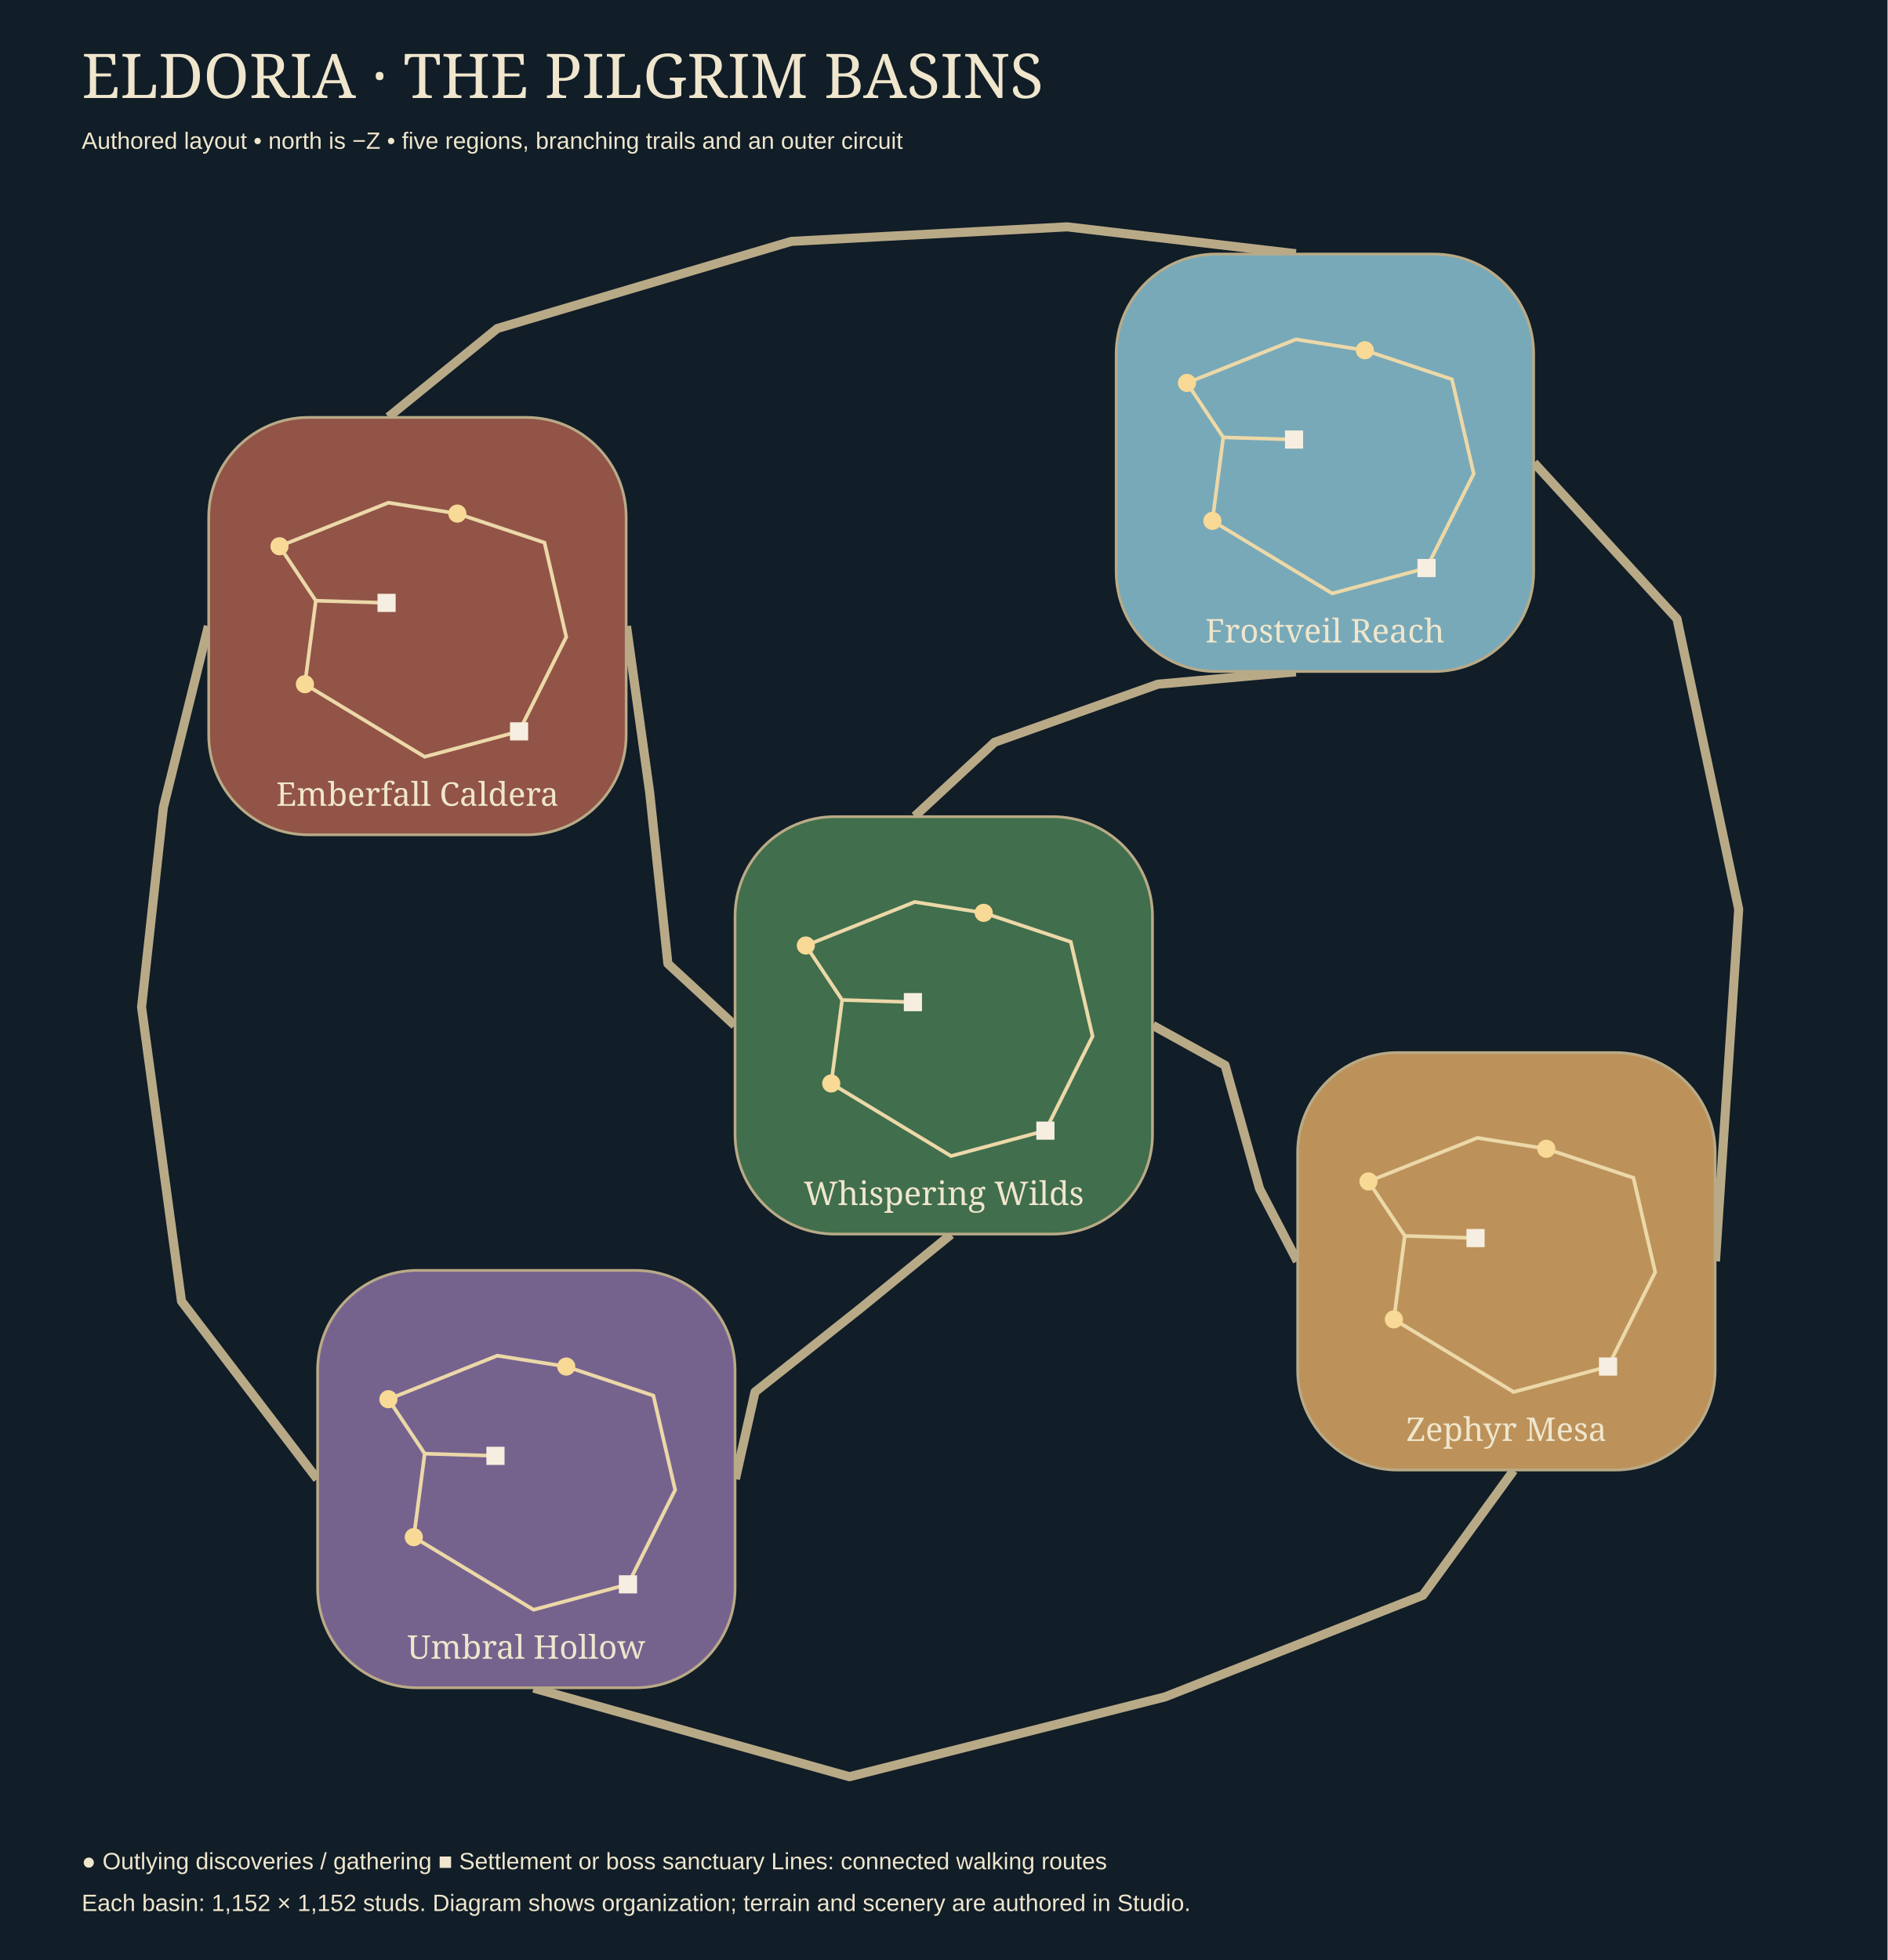
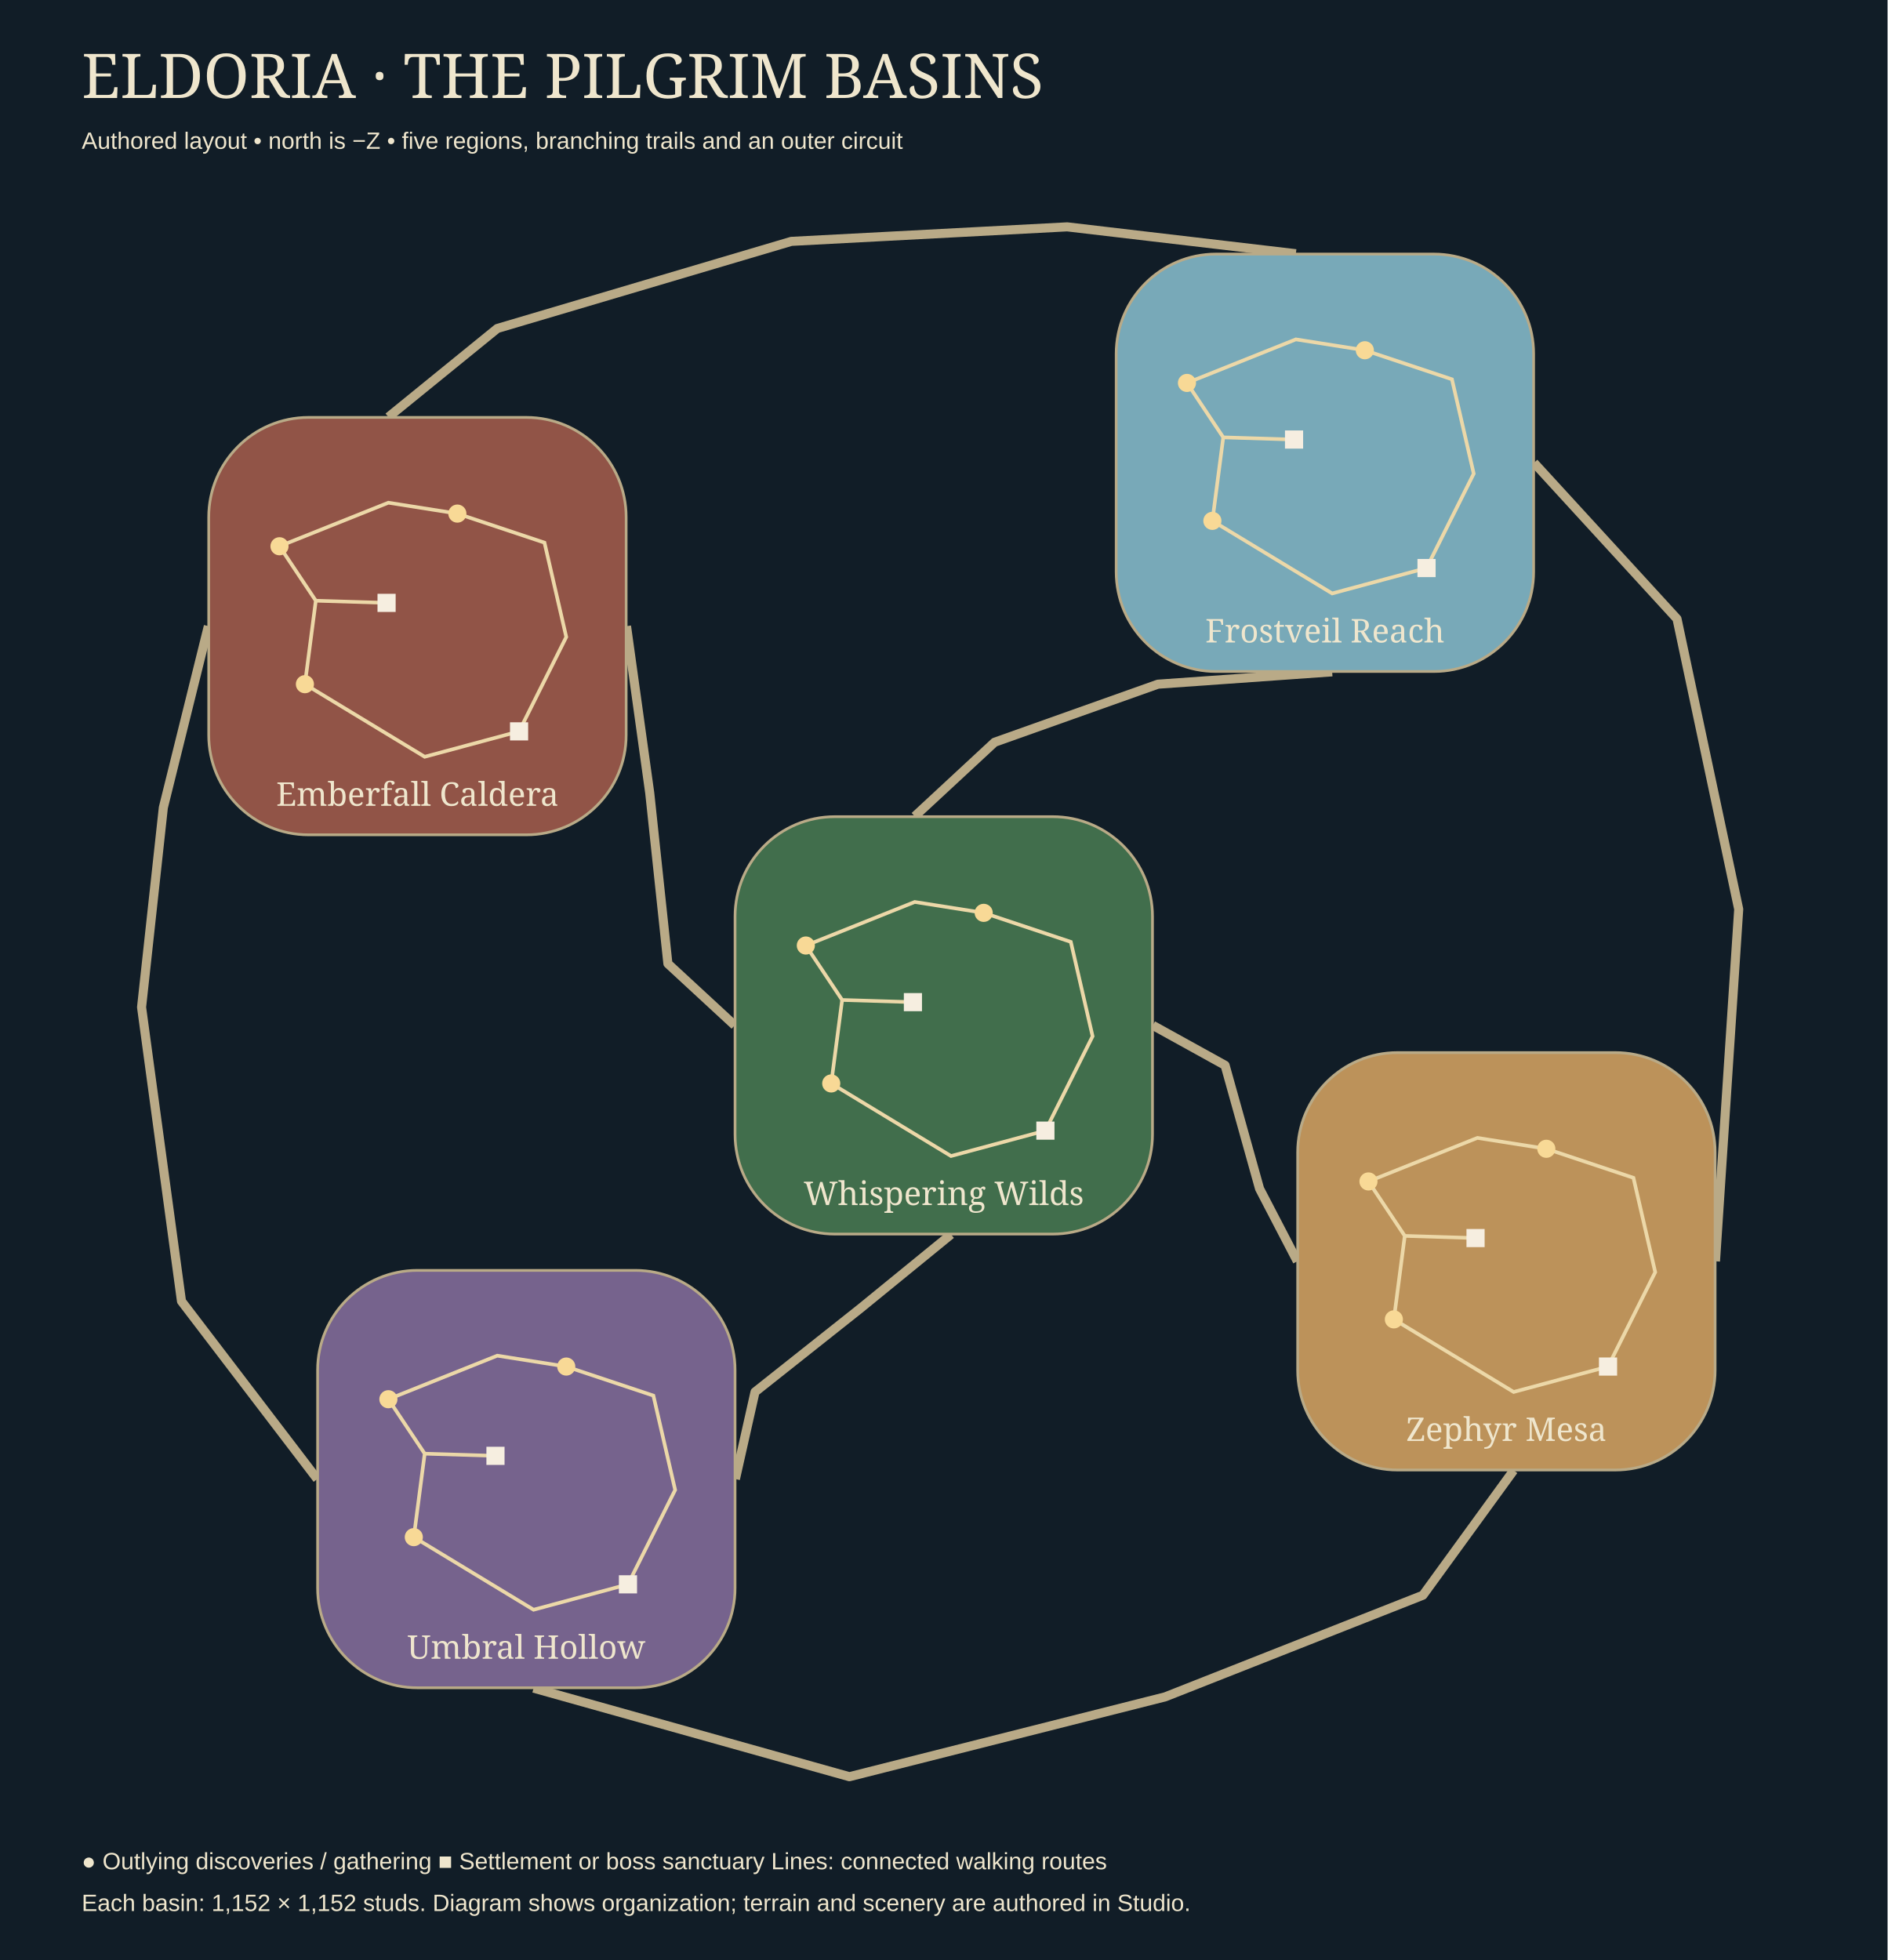
<svg xmlns="http://www.w3.org/2000/svg" width="1040" height="1080" viewBox="0 0 1040 1080">
  <rect width="1040" height="1080" fill="#111d27" />
  <style>text{font-family:Georgia,serif;fill:#efe6cd} .small{font-family:Arial,sans-serif;font-size:13px}</style>
  <text x="45" y="54" font-size="34">ELDORIA · THE PILGRIM BASINS</text>
  <text class="small" x="45" y="82">Authored layout • north is −Z • five regions, branching trails and an outer circuit</text>
  <polyline points="404.8,565.0 368.0,531.0 358.0,437.0 345.2,345.0" fill="none" stroke="#b9aa87" stroke-width="5" stroke-linejoin="round" />
-   <polyline points="504.0,449.8 548.0,409.0 638.0,377.0 714.0,370.2" fill="none" stroke="#b9aa87" stroke-width="5" stroke-linejoin="round" />
+   <polyline points="504.0,449.8 548.0,409.0 638.0,377.0 734.0,370.2" fill="none" stroke="#b9aa87" stroke-width="5" stroke-linejoin="round" />
  <polyline points="635.2,565.0 675.0,587.0 694.0,655.0 714.8,695.0" fill="none" stroke="#b9aa87" stroke-width="5" stroke-linejoin="round" />
  <polyline points="524.0,680.2 474.0,721.0 416.0,767.0 405.2,815.0" fill="none" stroke="#b9aa87" stroke-width="5" stroke-linejoin="round" />
  <polyline points="214.0,229.8 274.0,181.0 436.0,133.0 588.0,125.0 714.0,139.8" fill="none" stroke="#b9aa87" stroke-width="5" stroke-linejoin="round" />
  <polyline points="845.2,255.0 924.0,341.0 958.0,501.0 945.2,695.0" fill="none" stroke="#b9aa87" stroke-width="5" stroke-linejoin="round" />
  <polyline points="834.0,810.2 784.0,879.0 642.0,935.0 468.0,979.0 294.0,930.2" fill="none" stroke="#b9aa87" stroke-width="5" stroke-linejoin="round" />
  <polyline points="174.8,815.0 100.0,717.0 78.0,555.0 90.0,445.0 114.8,345.0" fill="none" stroke="#b9aa87" stroke-width="5" stroke-linejoin="round" />
  <rect x="405.0" y="450.0" width="230" height="230" rx="55" fill="#416e4c" stroke="#b9aa87" stroke-width="1.5" />
  <polyline points="503.0,552.2 464.0,551.0 444.0,521.0 504.0,497.0 542.0,503.0 590.0,519.0 602.0,571.0 576.0,623.0 524.0,637.0 458.0,597.0 464.0,551.0" fill="none" stroke="#ecd8a8" stroke-width="2" />
  <circle cx="444.0" cy="521.0" r="5" fill="#f8d996" />
  <circle cx="542.0" cy="503.0" r="5" fill="#f8d996" />
  <circle cx="458.0" cy="597.0" r="5" fill="#f8d996" />
  <rect x="498.0" y="547.2" width="10" height="10" fill="#f6eee0" />
  <rect x="571.0" y="618.0" width="10" height="10" fill="#f6eee0" />
  <text x="520.0" y="664.0" text-anchor="middle" font-size="18">Whispering Wilds</text>
  <rect x="115.0" y="230.0" width="230" height="230" rx="55" fill="#915447" stroke="#b9aa87" stroke-width="1.5" />
  <polyline points="213.0,332.2 174.0,331.0 154.0,301.0 214.0,277.0 252.0,283.0 300.0,299.0 312.0,351.0 286.0,403.0 234.0,417.0 168.0,377.0 174.0,331.0" fill="none" stroke="#ecd8a8" stroke-width="2" />
  <circle cx="154.0" cy="301.0" r="5" fill="#f8d996" />
  <circle cx="252.0" cy="283.0" r="5" fill="#f8d996" />
  <circle cx="168.0" cy="377.0" r="5" fill="#f8d996" />
  <rect x="208.0" y="327.2" width="10" height="10" fill="#f6eee0" />
  <rect x="281.0" y="398.0" width="10" height="10" fill="#f6eee0" />
  <text x="230.0" y="444.0" text-anchor="middle" font-size="18">Emberfall Caldera</text>
  <rect x="615.0" y="140.0" width="230" height="230" rx="55" fill="#78a9b8" stroke="#b9aa87" stroke-width="1.5" />
  <polyline points="713.0,242.2 674.0,241.0 654.0,211.0 714.0,187.0 752.0,193.0 800.0,209.0 812.0,261.0 786.0,313.0 734.0,327.0 668.0,287.0 674.0,241.0" fill="none" stroke="#ecd8a8" stroke-width="2" />
  <circle cx="654.0" cy="211.0" r="5" fill="#f8d996" />
  <circle cx="752.0" cy="193.0" r="5" fill="#f8d996" />
  <circle cx="668.0" cy="287.0" r="5" fill="#f8d996" />
  <rect x="708.0" y="237.2" width="10" height="10" fill="#f6eee0" />
  <rect x="781.0" y="308.0" width="10" height="10" fill="#f6eee0" />
  <text x="730.0" y="354.0" text-anchor="middle" font-size="18">Frostveil Reach</text>
  <rect x="715.0" y="580.0" width="230" height="230" rx="55" fill="#bc925a" stroke="#b9aa87" stroke-width="1.5" />
  <polyline points="813.0,682.2 774.0,681.0 754.0,651.0 814.0,627.0 852.0,633.0 900.0,649.0 912.0,701.0 886.0,753.0 834.0,767.0 768.0,727.0 774.0,681.0" fill="none" stroke="#ecd8a8" stroke-width="2" />
  <circle cx="754.0" cy="651.0" r="5" fill="#f8d996" />
  <circle cx="852.0" cy="633.0" r="5" fill="#f8d996" />
  <circle cx="768.0" cy="727.0" r="5" fill="#f8d996" />
  <rect x="808.0" y="677.2" width="10" height="10" fill="#f6eee0" />
  <rect x="881.0" y="748.0" width="10" height="10" fill="#f6eee0" />
  <text x="830.0" y="794.0" text-anchor="middle" font-size="18">Zephyr Mesa</text>
  <rect x="175.0" y="700.0" width="230" height="230" rx="55" fill="#76638d" stroke="#b9aa87" stroke-width="1.5" />
  <polyline points="273.0,802.2 234.0,801.0 214.0,771.0 274.0,747.0 312.0,753.0 360.0,769.0 372.0,821.0 346.0,873.0 294.0,887.0 228.0,847.0 234.0,801.0" fill="none" stroke="#ecd8a8" stroke-width="2" />
  <circle cx="214.0" cy="771.0" r="5" fill="#f8d996" />
  <circle cx="312.0" cy="753.0" r="5" fill="#f8d996" />
  <circle cx="228.0" cy="847.0" r="5" fill="#f8d996" />
  <rect x="268.0" y="797.2" width="10" height="10" fill="#f6eee0" />
  <rect x="341.0" y="868.0" width="10" height="10" fill="#f6eee0" />
  <text x="290.0" y="914.0" text-anchor="middle" font-size="18">Umbral Hollow</text>
  <text class="small" x="45" y="1030">● Outlying discoveries / gathering    ■ Settlement or boss sanctuary    Lines: connected walking routes</text>
  <text class="small" x="45" y="1053">Each basin: 1,152 × 1,152 studs. Diagram shows organization; terrain and scenery are authored in Studio.</text>
</svg>
